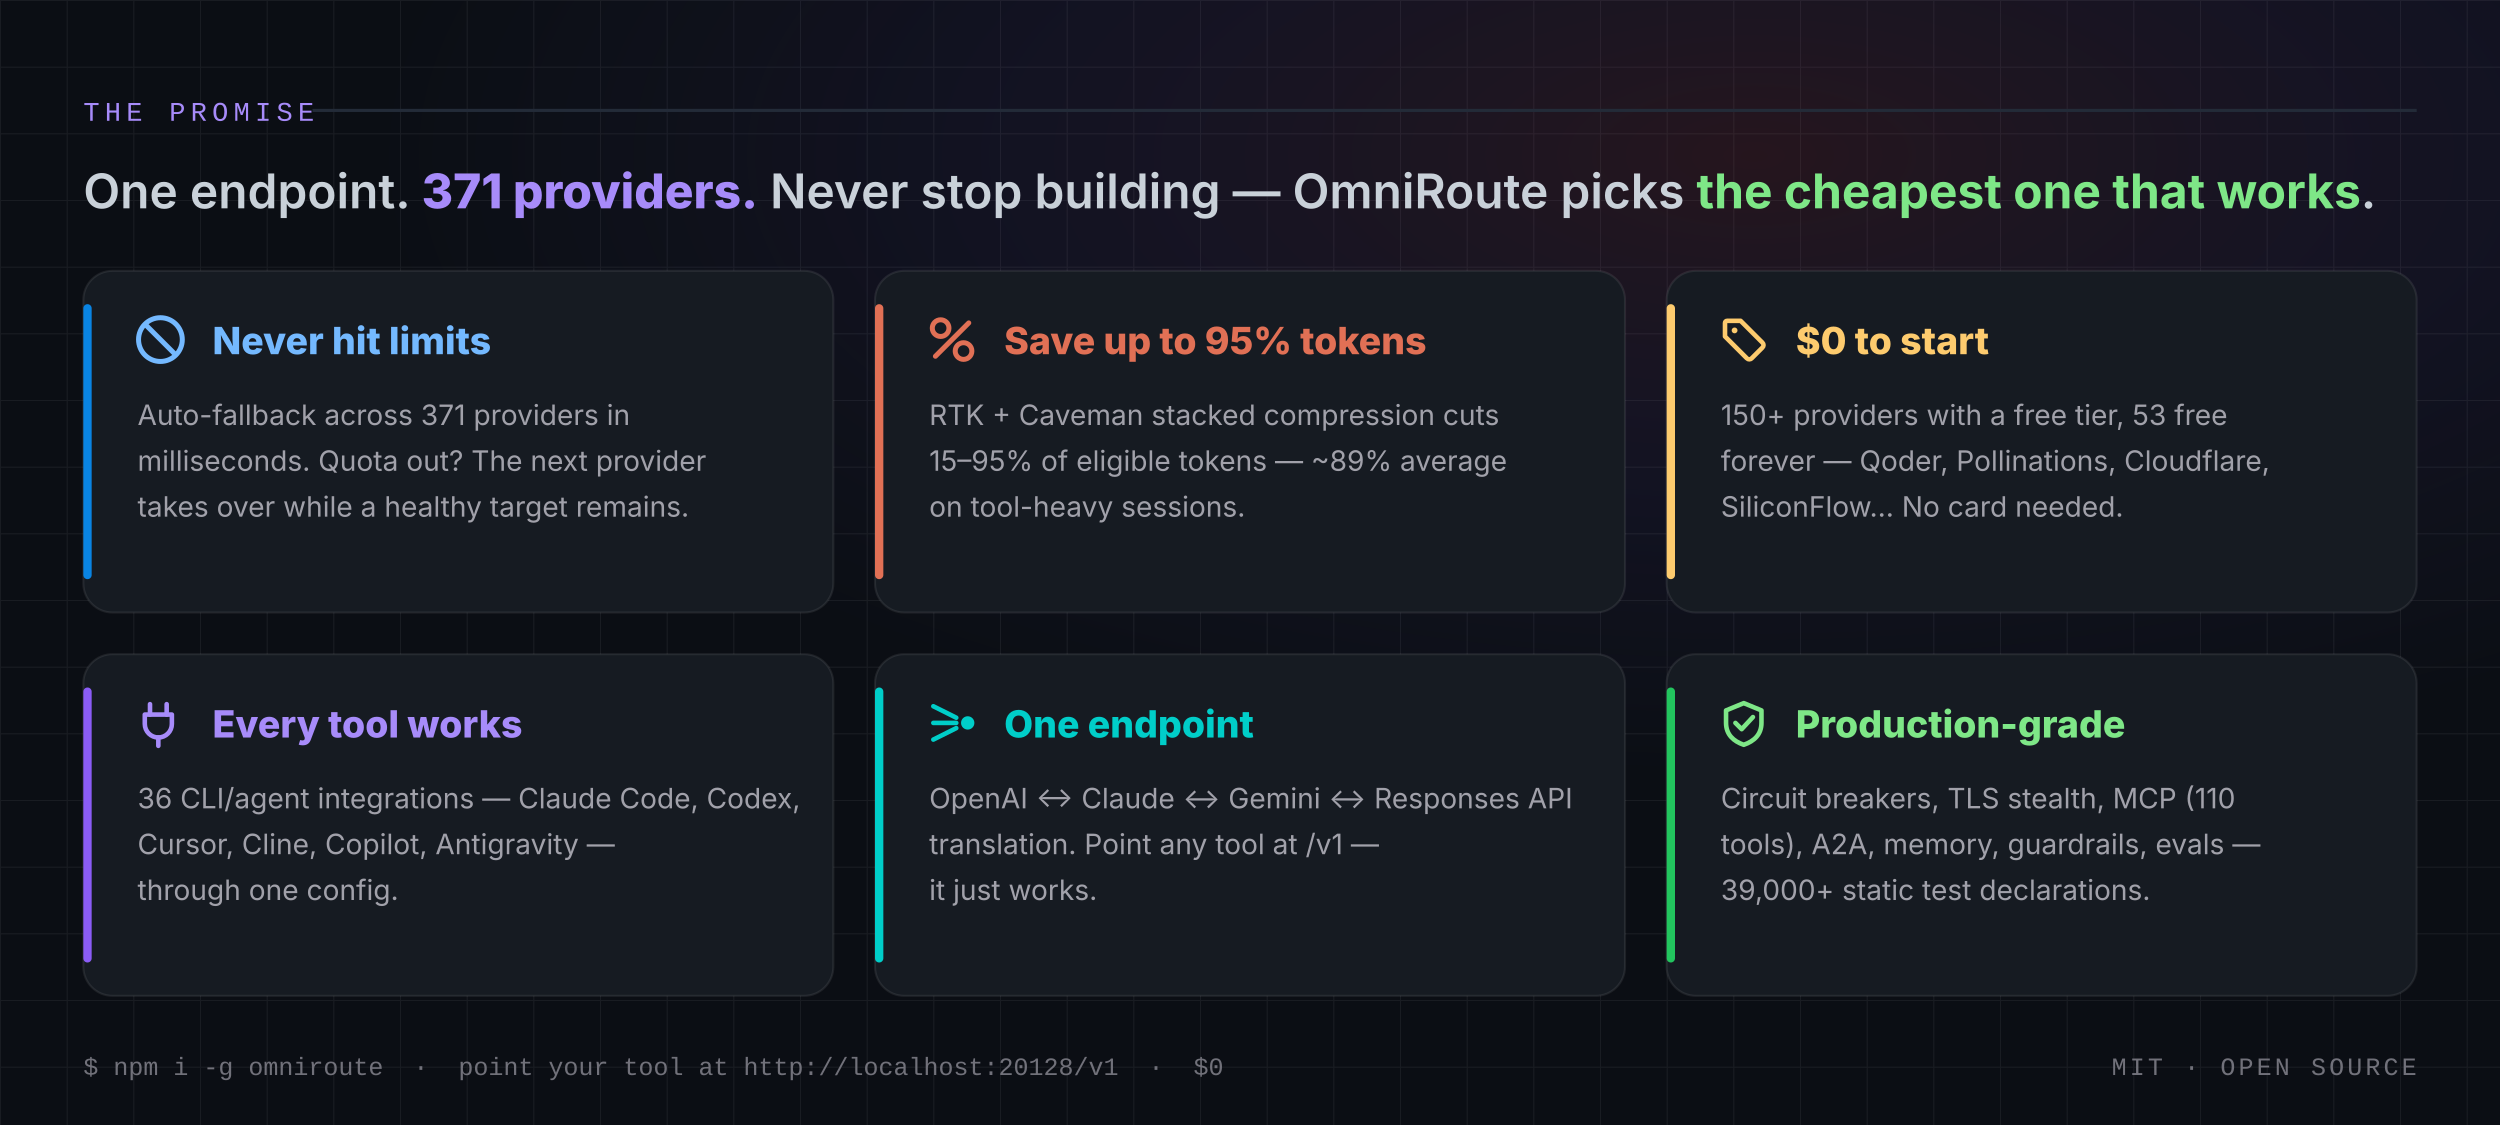
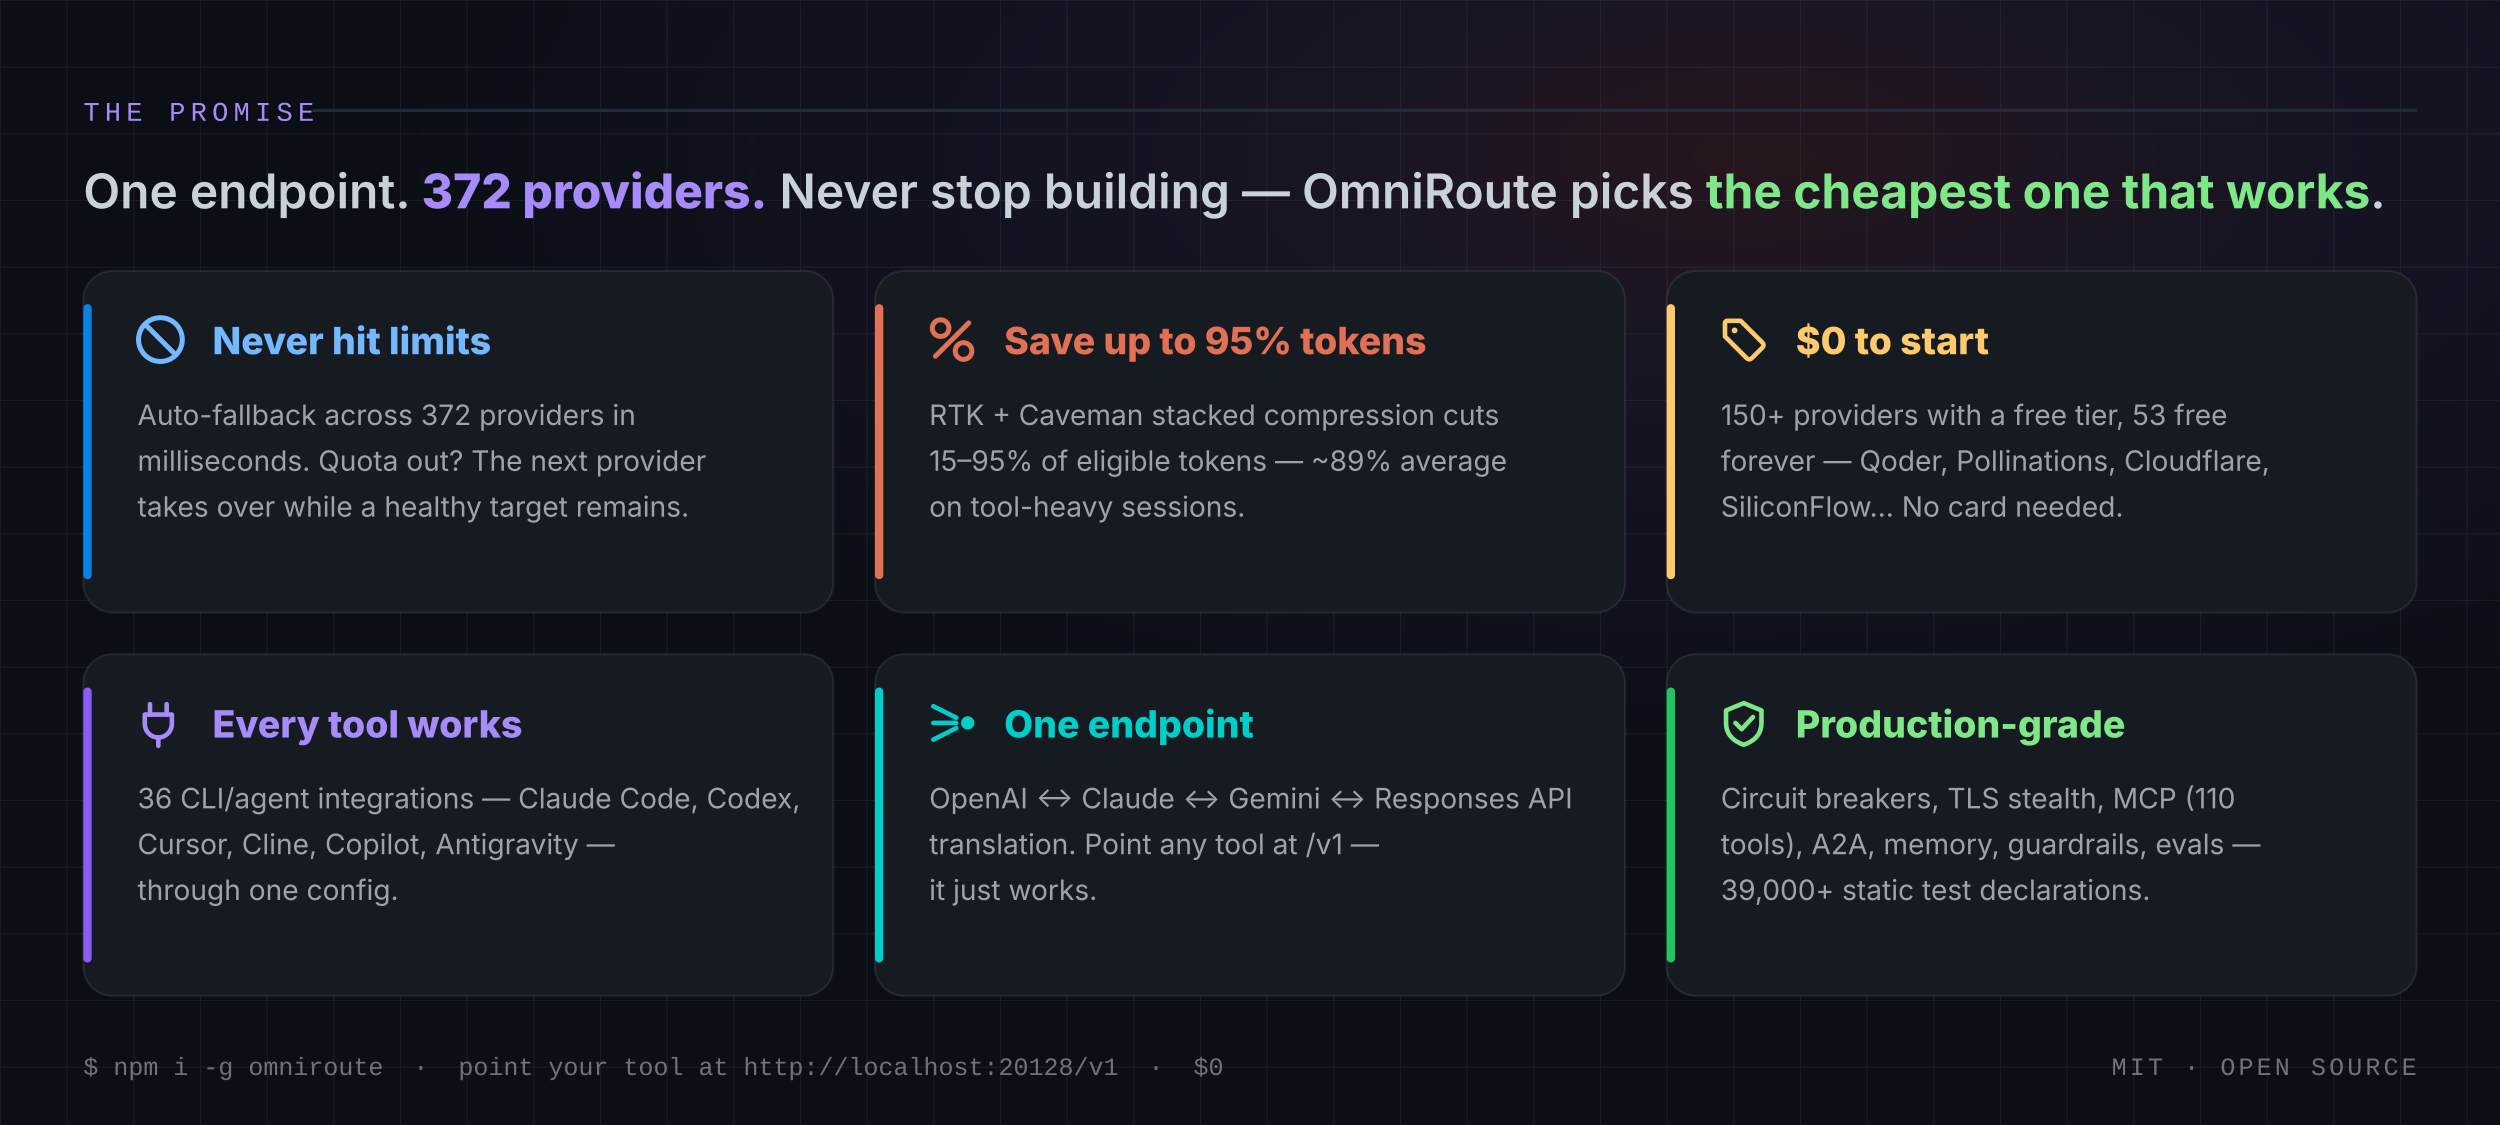
- <svg xmlns="http://www.w3.org/2000/svg" viewBox="0 0 1200 540" role="img" aria-label="The OmniRoute promise: one endpoint and 371 providers. Six pillars. Resilient fallback: automatic routing continues while another healthy target is available. Save up to 95 percent of eligible tokens: RTK plus Caveman stacked compression averages about 89 percent on tool-heavy sessions. Zero dollars to start: 150+ providers with a free tier and 54 recurring or keyless free-forever providers. Every tool works: 36 CLI and agent integration records, including Claude Code, Codex, Cursor, Cline, Copilot and Antigravity, through one config. One endpoint: OpenAI, Claude, Gemini and Responses API translation at /v1. Production controls: circuit breakers, TLS stealth, MCP with 110 tools, A2A, memory, guardrails, evals, and 39,000+ static test declarations across 5,100+ tracked test files.">
+ <svg xmlns="http://www.w3.org/2000/svg" viewBox="0 0 1200 540" role="img" aria-label="The OmniRoute promise: one endpoint and 372 providers. Six pillars. Resilient fallback: automatic routing continues while another healthy target is available. Save up to 95 percent of eligible tokens: RTK plus Caveman stacked compression averages about 89 percent on tool-heavy sessions. Zero dollars to start: 150+ providers with a free tier and 54 recurring or keyless free-forever providers. Every tool works: 36 CLI and agent integration records, including Claude Code, Codex, Cursor, Cline, Copilot and Antigravity, through one config. One endpoint: OpenAI, Claude, Gemini and Responses API translation at /v1. Production controls: circuit breakers, TLS stealth, MCP with 110 tools, A2A, memory, guardrails, evals, and 39,000+ static test declarations across 5,100+ tracked test files.">
  <defs>
    <pattern id="gridPaperP" width="32" height="32" patternUnits="userSpaceOnUse">
      <path d="M 32 0 L 0 0 0 32" fill="none" stroke="#ffffff" stroke-opacity="0.06" stroke-width="1" />
    </pattern>
    <radialGradient id="bgGlowP" cx="70%" cy="14%" r="55%">
      <stop offset="0%" stop-color="#e54d5e" stop-opacity="0.12" />
      <stop offset="55%" stop-color="#8b5cf6" stop-opacity="0.06" />
      <stop offset="100%" stop-color="#6366f1" stop-opacity="0" />
    </radialGradient>
  </defs>
  <rect width="1200" height="540" fill="#0b0e14" />
  <rect width="1200" height="540" fill="url(#gridPaperP)" />
  <rect width="1200" height="540" fill="url(#bgGlowP)" />
  <g>
    <text x="40" y="58" font-family="Consolas, 'Courier New', monospace" font-size="13" letter-spacing="2.5" fill="#a78bfa">THE PROMISE</text>
    <line x1="150" y1="53" x2="1160" y2="53" stroke="#232b38" stroke-width="1.5" />
  </g>
  <g>
-     <text x="40" y="100" font-family="Inter, 'Segoe UI', Arial, Helvetica, system-ui, sans-serif" font-size="23" font-weight="600" fill="#c9d1d9">One endpoint. <tspan fill="#a78bfa" font-weight="800">371 providers.</tspan> Never stop building — OmniRoute picks <tspan fill="#7ee787" font-weight="700">the cheapest one that works</tspan>.</text>
+     <text x="40" y="100" font-family="Inter, 'Segoe UI', Arial, Helvetica, system-ui, sans-serif" font-size="23" font-weight="600" fill="#c9d1d9">One endpoint. <tspan fill="#a78bfa" font-weight="800">372 providers.</tspan> Never stop building — OmniRoute picks <tspan fill="#7ee787" font-weight="700">the cheapest one that works</tspan>.</text>
  </g>
  <g font-family="Inter, 'Segoe UI', Arial, Helvetica, system-ui, sans-serif">
    <g>
      <rect x="40" y="130" width="360" height="164" rx="14" fill="#161b22" stroke="#ffffff" stroke-opacity="0.08" stroke-width="1" />
      <rect x="40" y="130" width="360" height="164" rx="14" fill="none" stroke="#74b9ff" stroke-width="1.5" opacity="0">
        <animate attributeName="opacity" values="0;0.9;0;0" keyTimes="0;0.055;0.12;1" dur="12s" begin="3s" repeatCount="indefinite" />
      </rect>
      <rect x="40" y="146" width="4" height="132" rx="2" fill="#0984e3" />
      <g transform="translate(66,152)" stroke="#74b9ff" stroke-width="2.4" fill="none" stroke-linecap="round">
        <circle cx="11" cy="11" r="10.5" />
        <line x1="3.9" y1="3.9" x2="18.1" y2="18.1" />
      </g>
      <text x="102" y="170" font-size="18" font-weight="800" fill="#74b9ff">Never hit limits</text>
-       <text x="66" y="204" font-size="13.5" fill="#a1a1aa">Auto-fallback across 371 providers in</text>
+       <text x="66" y="204" font-size="13.5" fill="#a1a1aa">Auto-fallback across 372 providers in</text>
      <text x="66" y="226" font-size="13.5" fill="#a1a1aa">milliseconds. Quota out? The next provider</text>
      <text x="66" y="248" font-size="13.5" fill="#a1a1aa">takes over while a healthy target remains.</text>
    </g>
    <g>
      <rect x="420" y="130" width="360" height="164" rx="14" fill="#161b22" stroke="#ffffff" stroke-opacity="0.08" stroke-width="1" />
      <rect x="420" y="130" width="360" height="164" rx="14" fill="none" stroke="#e17055" stroke-width="1.5" opacity="0">
        <animate attributeName="opacity" values="0;0;0.9;0;0" keyTimes="0;0.167;0.222;0.287;1" dur="12s" begin="3s" repeatCount="indefinite" />
      </rect>
      <rect x="420" y="146" width="4" height="132" rx="2" fill="#e17055" />
      <g transform="translate(446,152)" stroke="#e17055" stroke-width="2.4" fill="none" stroke-linecap="round">
        <circle cx="5.5" cy="5.5" r="4" />
        <circle cx="16.5" cy="16.5" r="4" />
        <line x1="19" y1="3" x2="3" y2="19" />
      </g>
      <text x="482" y="170" font-size="18" font-weight="800" fill="#e17055">Save up to 95% tokens</text>
      <text x="446" y="204" font-size="13.5" fill="#a1a1aa">RTK + Caveman stacked compression cuts</text>
      <text x="446" y="226" font-size="13.5" fill="#a1a1aa">15–95% of eligible tokens — ~89% average</text>
      <text x="446" y="248" font-size="13.5" fill="#a1a1aa">on tool-heavy sessions.</text>
    </g>
    <g>
      <rect x="800" y="130" width="360" height="164" rx="14" fill="#161b22" stroke="#ffffff" stroke-opacity="0.08" stroke-width="1" />
      <rect x="800" y="130" width="360" height="164" rx="14" fill="none" stroke="#fdcb6e" stroke-width="1.5" opacity="0">
        <animate attributeName="opacity" values="0;0;0.9;0;0" keyTimes="0;0.334;0.389;0.454;1" dur="12s" begin="3s" repeatCount="indefinite" />
      </rect>
      <rect x="800" y="146" width="4" height="132" rx="2" fill="#fdcb6e" />
      <g transform="translate(826,152)" stroke="#fdcb6e" stroke-width="2.2" fill="none" stroke-linecap="round" stroke-linejoin="round">
        <path d="M 2,9.5 L 2,3 A 1,1 0 0 1 3,2 L 9.5,2 L 20,12.5 A 1.6,1.6 0 0 1 20,14.8 L 14.8,20 A 1.6,1.6 0 0 1 12.5,20 Z" />
        <circle cx="6.6" cy="6.6" r="1.4" fill="#fdcb6e" stroke="none" />
      </g>
      <text x="862" y="170" font-size="18" font-weight="800" fill="#fdcb6e">$0 to start</text>
      <text x="826" y="204" font-size="13.5" fill="#a1a1aa">150+ providers with a free tier, 53 free</text>
      <text x="826" y="226" font-size="13.5" fill="#a1a1aa">forever — Qoder, Pollinations, Cloudflare,</text>
      <text x="826" y="248" font-size="13.5" fill="#a1a1aa">SiliconFlow… No card needed.</text>
    </g>
    <g>
      <rect x="40" y="314" width="360" height="164" rx="14" fill="#161b22" stroke="#ffffff" stroke-opacity="0.08" stroke-width="1" />
      <rect x="40" y="314" width="360" height="164" rx="14" fill="none" stroke="#a78bfa" stroke-width="1.5" opacity="0">
        <animate attributeName="opacity" values="0;0;0.9;0;0" keyTimes="0;0.5;0.555;0.62;1" dur="12s" begin="3s" repeatCount="indefinite" />
      </rect>
      <rect x="40" y="330" width="4" height="132" rx="2" fill="#8b5cf6" />
      <g transform="translate(66,336)" stroke="#a78bfa" stroke-width="2.2" fill="none" stroke-linecap="round" stroke-linejoin="round">
        <path d="M 6,2 L 6,7 M 14,2 L 14,7" />
        <path d="M 3.5,7 L 16.5,7 L 16.5,11.5 A 6.5,6.5 0 0 1 10,18 A 6.5,6.5 0 0 1 3.5,11.5 Z" />
        <path d="M 10,18 L 10,22" />
      </g>
      <text x="102" y="354" font-size="18" font-weight="800" fill="#a78bfa">Every tool works</text>
      <text x="66" y="388" font-size="13.5" fill="#a1a1aa">36 CLI/agent integrations — Claude Code, Codex,</text>
      <text x="66" y="410" font-size="13.5" fill="#a1a1aa">Cursor, Cline, Copilot, Antigravity —</text>
      <text x="66" y="432" font-size="13.5" fill="#a1a1aa">through one config.</text>
    </g>
    <g>
      <rect x="420" y="314" width="360" height="164" rx="14" fill="#161b22" stroke="#ffffff" stroke-opacity="0.08" stroke-width="1" />
      <rect x="420" y="314" width="360" height="164" rx="14" fill="none" stroke="#00cec9" stroke-width="1.5" opacity="0">
        <animate attributeName="opacity" values="0;0;0.9;0;0" keyTimes="0;0.667;0.722;0.787;1" dur="12s" begin="3s" repeatCount="indefinite" />
      </rect>
      <rect x="420" y="330" width="4" height="132" rx="2" fill="#00cec9" />
      <g transform="translate(446,336)" stroke="#00cec9" stroke-width="2.2" fill="none" stroke-linecap="round">
        <path d="M 2,3 L 13,8.5 M 2,11 L 13,11 M 2,19 L 13,13.5" />
        <circle cx="18.5" cy="11" r="3.2" fill="#00cec9" stroke="none" />
      </g>
      <text x="482" y="354" font-size="18" font-weight="800" fill="#00cec9">One endpoint</text>
      <text x="446" y="388" font-size="13.5" fill="#a1a1aa">OpenAI ↔ Claude ↔ Gemini ↔ Responses API</text>
      <text x="446" y="410" font-size="13.5" fill="#a1a1aa">translation. Point any tool at /v1 —</text>
      <text x="446" y="432" font-size="13.5" fill="#a1a1aa">it just works.</text>
    </g>
    <g>
      <rect x="800" y="314" width="360" height="164" rx="14" fill="#161b22" stroke="#ffffff" stroke-opacity="0.08" stroke-width="1" />
      <rect x="800" y="314" width="360" height="164" rx="14" fill="none" stroke="#7ee787" stroke-width="1.5" opacity="0">
        <animate attributeName="opacity" values="0;0;0.9;0;0" keyTimes="0;0.834;0.889;0.954;1" dur="12s" begin="3s" repeatCount="indefinite" />
      </rect>
      <rect x="800" y="330" width="4" height="132" rx="2" fill="#22c55e" />
      <g transform="translate(826,336)" stroke="#7ee787" stroke-width="2.2" fill="none" stroke-linecap="round" stroke-linejoin="round">
        <path d="M 11,1.5 L 19.5,5 L 19.5,11 C 19.5,16.5 16,19.8 11,21.5 C 6,19.8 2.5,16.5 2.5,11 L 2.5,5 Z" />
        <path d="M 7,11 L 10,14 L 15.4,8.2" />
      </g>
      <text x="862" y="354" font-size="18" font-weight="800" fill="#7ee787">Production-grade</text>
      <text x="826" y="388" font-size="13.5" fill="#a1a1aa">Circuit breakers, TLS stealth, MCP (110</text>
      <text x="826" y="410" font-size="13.5" fill="#a1a1aa">tools), A2A, memory, guardrails, evals —</text>
      <text x="826" y="432" font-size="13.5" fill="#a1a1aa">39,000+ static test declarations.</text>
    </g>
  </g>
  <g>
    <text x="40" y="516" font-family="Consolas, 'Courier New', monospace" font-size="12" fill="#71717a">$ npm i -g omniroute  ·  point your tool at http://localhost:20128/v1  ·  $0</text>
    <text x="1160" y="516" text-anchor="end" font-family="Consolas, 'Courier New', monospace" font-size="12" letter-spacing="1.5" fill="#71717a">MIT · OPEN SOURCE</text>
  </g>
</svg>
